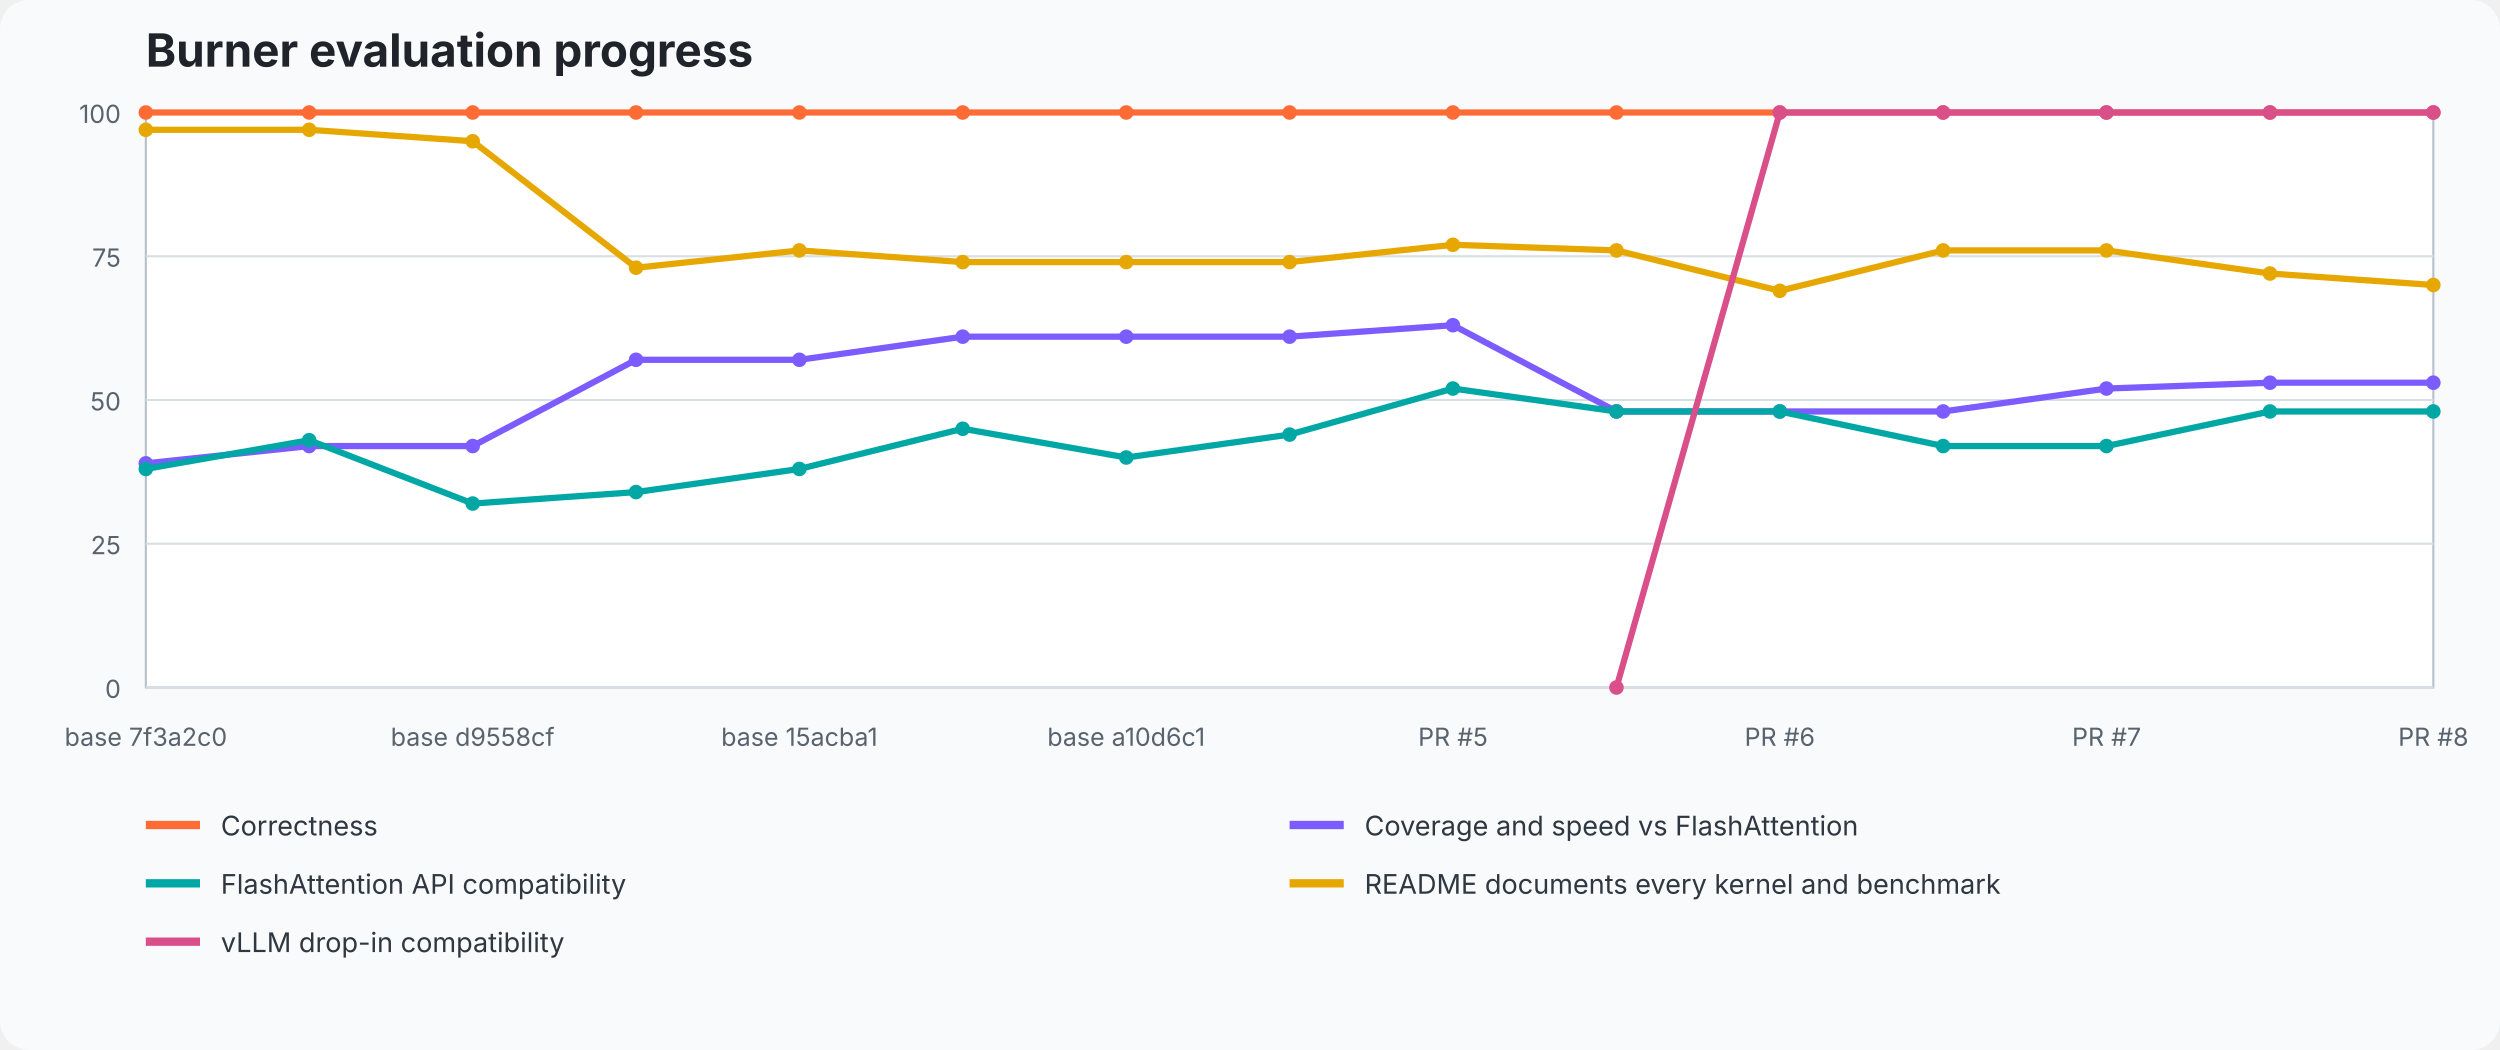
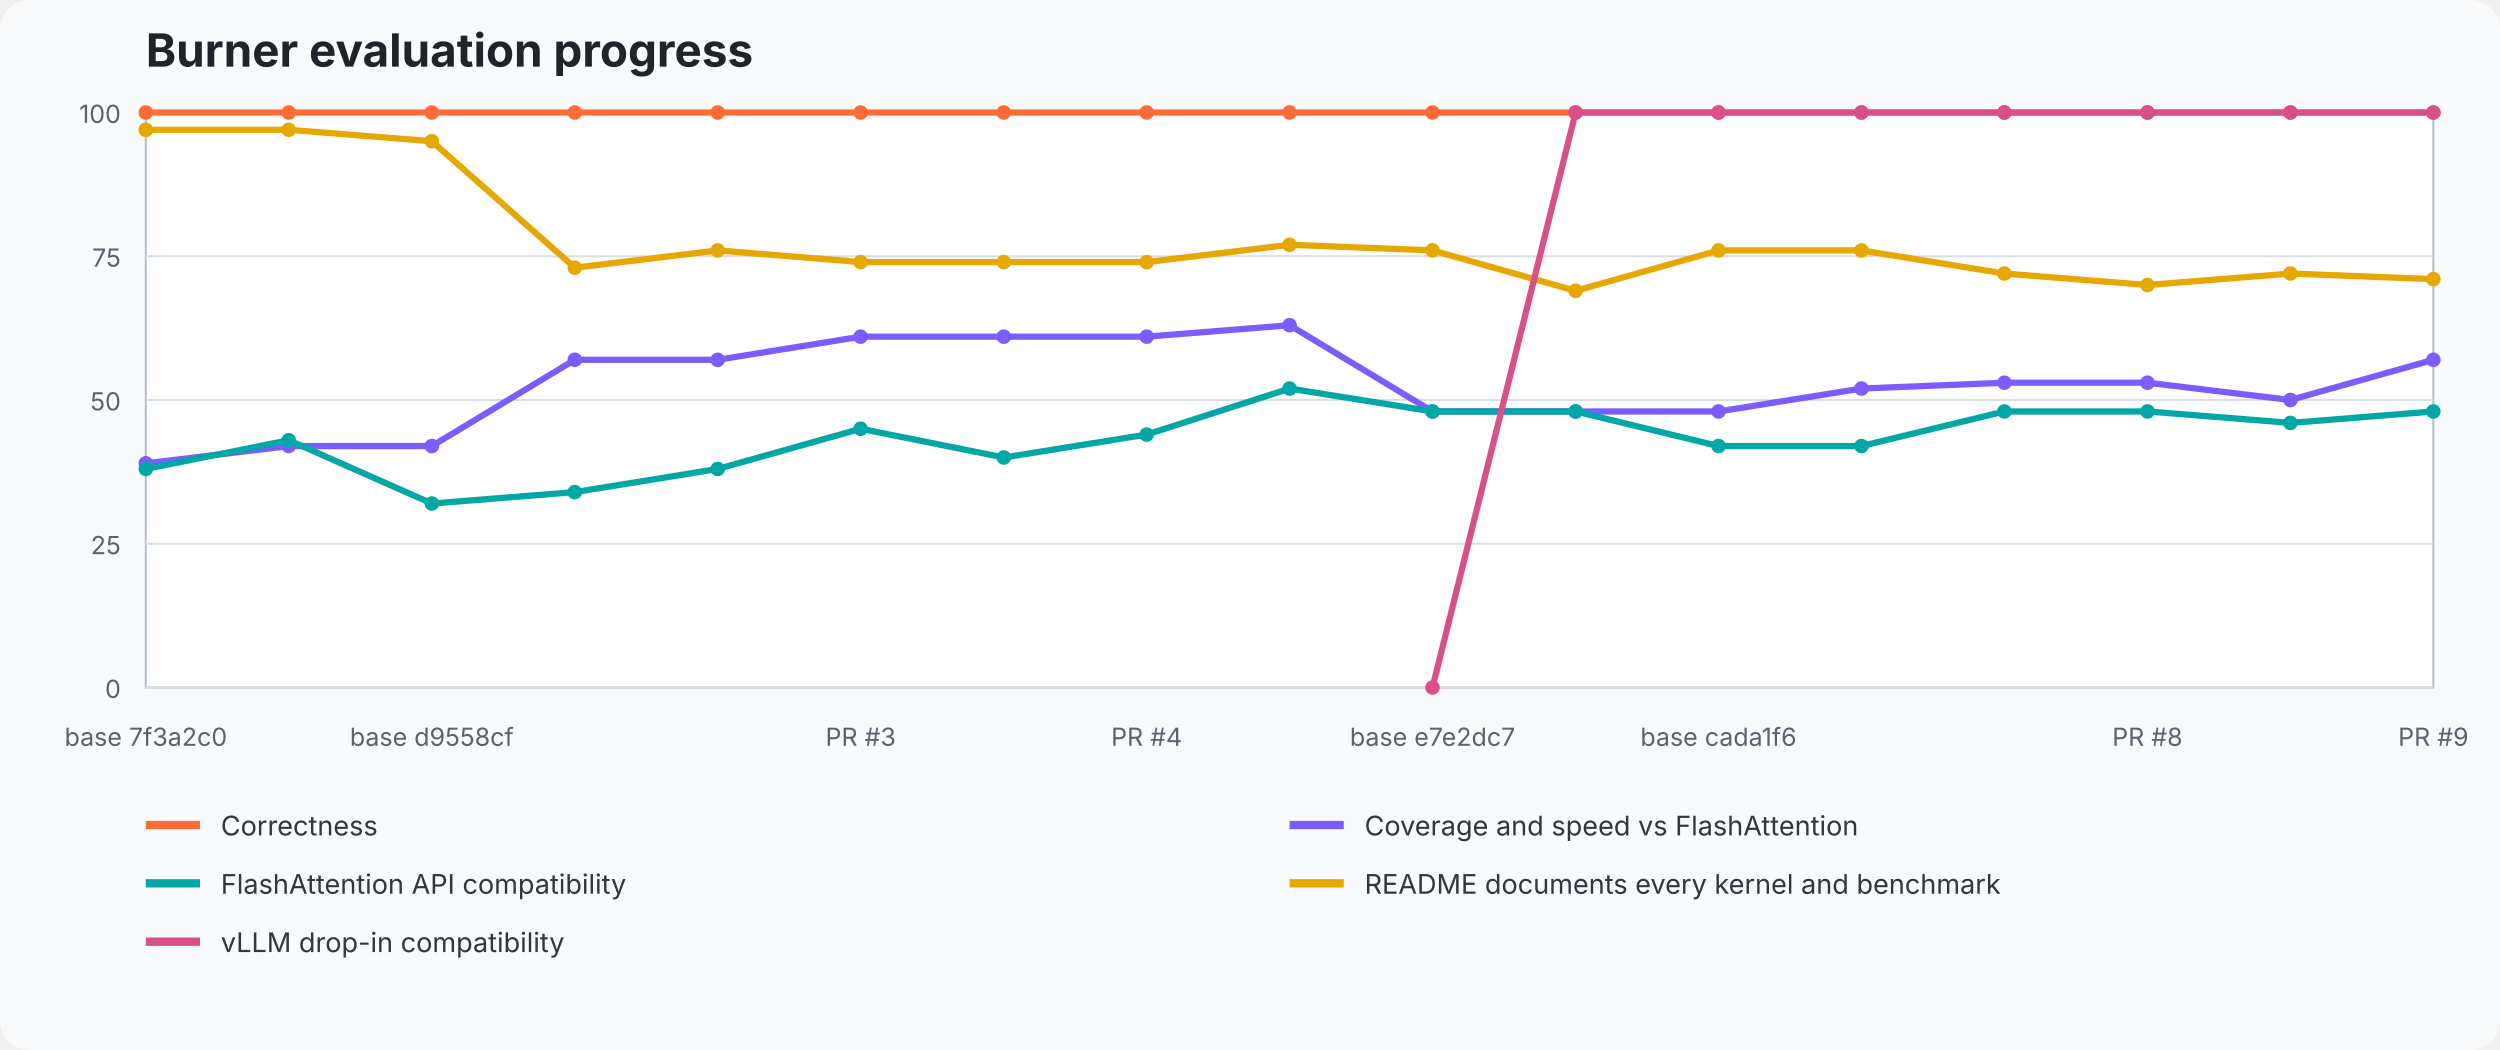
<svg xmlns="http://www.w3.org/2000/svg" width="1200" height="504" viewBox="0 0 1200 504" role="img" aria-labelledby="title desc">
  <style>text{font-family:ui-sans-serif,system-ui,-apple-system,BlinkMacSystemFont,"Segoe UI",sans-serif}.title{font-size:22px;font-weight:700;fill:#20242a}.axis{font-size:12px;fill:#59636e}.legend{font-size:13px;fill:#2f3740}.grid{stroke:#d8dee5;stroke-width:1}.plot{fill:#fff;stroke:#b7c0ca}</style>
  <rect width="100%" height="100%" fill="#f8fafc" rx="14" />
  <text x="70" y="32" class="title">Burner evaluation progress</text>
  <rect x="70" y="54" width="1098" height="276" class="plot" />
  <line x1="70" y1="330" x2="1168" y2="330" class="grid" />
  <text x="58" y="335" text-anchor="end" class="axis">0</text>
  <line x1="70" y1="261" x2="1168" y2="261" class="grid" />
  <text x="58" y="266" text-anchor="end" class="axis">25</text>
  <line x1="70" y1="192" x2="1168" y2="192" class="grid" />
  <text x="58" y="197" text-anchor="end" class="axis">50</text>
  <line x1="70" y1="123" x2="1168" y2="123" class="grid" />
  <text x="58" y="128" text-anchor="end" class="axis">75</text>
  <line x1="70" y1="54" x2="1168" y2="54" class="grid" />
  <text x="58" y="59" text-anchor="end" class="axis">100</text>
-   <polyline points="70.0,54.0 148.4,54.0 226.9,54.0 305.3,54.0 383.7,54.0 462.1,54.0 540.6,54.0 619.0,54.0 697.4,54.0 775.9,54.0 854.3,54.0 932.7,54.0 1011.1,54.0 1089.6,54.0 1168.0,54.0" fill="none" stroke="#ff6b35" stroke-width="3" stroke-linejoin="round" stroke-linecap="round" />
+   <polyline points="70.0,54.0 138.6,54.0 207.3,54.0 275.9,54.0 344.5,54.0 413.1,54.0 481.8,54.0 550.4,54.0 619.0,54.0 687.6,54.0 756.3,54.0 824.9,54.0 893.5,54.0 962.1,54.0 1030.8,54.0 1099.4,54.0 1168.0,54.0" fill="none" stroke="#ff6b35" stroke-width="3" stroke-linejoin="round" stroke-linecap="round" />
  <circle cx="70.0" cy="54.0" r="3.5" fill="#ff6b35" />
-   <circle cx="148.4" cy="54.0" r="3.5" fill="#ff6b35" />
-   <circle cx="226.9" cy="54.0" r="3.5" fill="#ff6b35" />
-   <circle cx="305.3" cy="54.0" r="3.5" fill="#ff6b35" />
-   <circle cx="383.7" cy="54.0" r="3.5" fill="#ff6b35" />
-   <circle cx="462.1" cy="54.0" r="3.5" fill="#ff6b35" />
-   <circle cx="540.6" cy="54.0" r="3.5" fill="#ff6b35" />
+   <circle cx="138.6" cy="54.0" r="3.5" fill="#ff6b35" />
+   <circle cx="207.3" cy="54.0" r="3.5" fill="#ff6b35" />
+   <circle cx="275.9" cy="54.0" r="3.5" fill="#ff6b35" />
+   <circle cx="344.5" cy="54.0" r="3.5" fill="#ff6b35" />
+   <circle cx="413.1" cy="54.0" r="3.5" fill="#ff6b35" />
+   <circle cx="481.8" cy="54.0" r="3.5" fill="#ff6b35" />
+   <circle cx="550.4" cy="54.0" r="3.5" fill="#ff6b35" />
  <circle cx="619.0" cy="54.0" r="3.5" fill="#ff6b35" />
-   <circle cx="697.4" cy="54.0" r="3.5" fill="#ff6b35" />
-   <circle cx="775.9" cy="54.0" r="3.5" fill="#ff6b35" />
-   <circle cx="854.3" cy="54.0" r="3.5" fill="#ff6b35" />
-   <circle cx="932.7" cy="54.0" r="3.5" fill="#ff6b35" />
-   <circle cx="1011.1" cy="54.0" r="3.5" fill="#ff6b35" />
-   <circle cx="1089.6" cy="54.0" r="3.5" fill="#ff6b35" />
+   <circle cx="687.6" cy="54.0" r="3.5" fill="#ff6b35" />
+   <circle cx="756.3" cy="54.0" r="3.5" fill="#ff6b35" />
+   <circle cx="824.9" cy="54.0" r="3.5" fill="#ff6b35" />
+   <circle cx="893.5" cy="54.0" r="3.5" fill="#ff6b35" />
+   <circle cx="962.1" cy="54.0" r="3.5" fill="#ff6b35" />
+   <circle cx="1030.8" cy="54.0" r="3.5" fill="#ff6b35" />
+   <circle cx="1099.4" cy="54.0" r="3.5" fill="#ff6b35" />
  <circle cx="1168.0" cy="54.0" r="3.5" fill="#ff6b35" />
-   <polyline points="70.0,222.4 148.4,214.1 226.9,214.1 305.3,172.7 383.7,172.7 462.1,161.6 540.6,161.6 619.0,161.6 697.4,156.1 775.9,197.5 854.3,197.5 932.7,197.5 1011.1,186.5 1089.6,183.7 1168.0,183.7" fill="none" stroke="#7c5cff" stroke-width="3" stroke-linejoin="round" stroke-linecap="round" />
+   <polyline points="70.0,222.4 138.6,214.1 207.3,214.1 275.9,172.7 344.5,172.7 413.1,161.6 481.8,161.6 550.4,161.6 619.0,156.1 687.6,197.5 756.3,197.5 824.9,197.5 893.5,186.5 962.1,183.7 1030.8,183.7 1099.4,192.0 1168.0,172.7" fill="none" stroke="#7c5cff" stroke-width="3" stroke-linejoin="round" stroke-linecap="round" />
  <circle cx="70.0" cy="222.4" r="3.5" fill="#7c5cff" />
-   <circle cx="148.4" cy="214.1" r="3.5" fill="#7c5cff" />
-   <circle cx="226.9" cy="214.1" r="3.5" fill="#7c5cff" />
-   <circle cx="305.3" cy="172.7" r="3.5" fill="#7c5cff" />
-   <circle cx="383.7" cy="172.7" r="3.5" fill="#7c5cff" />
-   <circle cx="462.1" cy="161.6" r="3.5" fill="#7c5cff" />
-   <circle cx="540.6" cy="161.6" r="3.5" fill="#7c5cff" />
-   <circle cx="619.0" cy="161.6" r="3.5" fill="#7c5cff" />
-   <circle cx="697.4" cy="156.1" r="3.5" fill="#7c5cff" />
-   <circle cx="775.9" cy="197.5" r="3.5" fill="#7c5cff" />
-   <circle cx="854.3" cy="197.5" r="3.5" fill="#7c5cff" />
-   <circle cx="932.7" cy="197.5" r="3.5" fill="#7c5cff" />
-   <circle cx="1011.1" cy="186.5" r="3.5" fill="#7c5cff" />
-   <circle cx="1089.6" cy="183.7" r="3.5" fill="#7c5cff" />
-   <circle cx="1168.0" cy="183.7" r="3.5" fill="#7c5cff" />
-   <polyline points="70.0,225.1 148.4,211.3 226.9,241.7 305.3,236.2 383.7,225.1 462.1,205.8 540.6,219.6 619.0,208.6 697.4,186.5 775.9,197.5 854.3,197.5 932.7,214.1 1011.1,214.1 1089.6,197.5 1168.0,197.5" fill="none" stroke="#00a7a5" stroke-width="3" stroke-linejoin="round" stroke-linecap="round" />
+   <circle cx="138.6" cy="214.1" r="3.5" fill="#7c5cff" />
+   <circle cx="207.3" cy="214.1" r="3.5" fill="#7c5cff" />
+   <circle cx="275.9" cy="172.7" r="3.5" fill="#7c5cff" />
+   <circle cx="344.5" cy="172.7" r="3.5" fill="#7c5cff" />
+   <circle cx="413.1" cy="161.6" r="3.5" fill="#7c5cff" />
+   <circle cx="481.8" cy="161.6" r="3.5" fill="#7c5cff" />
+   <circle cx="550.4" cy="161.6" r="3.5" fill="#7c5cff" />
+   <circle cx="619.0" cy="156.1" r="3.5" fill="#7c5cff" />
+   <circle cx="687.6" cy="197.5" r="3.5" fill="#7c5cff" />
+   <circle cx="756.3" cy="197.5" r="3.5" fill="#7c5cff" />
+   <circle cx="824.9" cy="197.5" r="3.5" fill="#7c5cff" />
+   <circle cx="893.5" cy="186.5" r="3.5" fill="#7c5cff" />
+   <circle cx="962.1" cy="183.7" r="3.5" fill="#7c5cff" />
+   <circle cx="1030.8" cy="183.7" r="3.5" fill="#7c5cff" />
+   <circle cx="1099.4" cy="192.0" r="3.5" fill="#7c5cff" />
+   <circle cx="1168.0" cy="172.7" r="3.5" fill="#7c5cff" />
+   <polyline points="70.0,225.1 138.6,211.3 207.3,241.7 275.9,236.2 344.5,225.1 413.1,205.8 481.8,219.6 550.4,208.6 619.0,186.5 687.6,197.5 756.3,197.5 824.9,214.1 893.5,214.1 962.1,197.5 1030.8,197.5 1099.4,203.0 1168.0,197.5" fill="none" stroke="#00a7a5" stroke-width="3" stroke-linejoin="round" stroke-linecap="round" />
  <circle cx="70.0" cy="225.1" r="3.5" fill="#00a7a5" />
-   <circle cx="148.4" cy="211.3" r="3.5" fill="#00a7a5" />
-   <circle cx="226.9" cy="241.7" r="3.5" fill="#00a7a5" />
-   <circle cx="305.3" cy="236.2" r="3.5" fill="#00a7a5" />
-   <circle cx="383.7" cy="225.1" r="3.5" fill="#00a7a5" />
-   <circle cx="462.1" cy="205.8" r="3.5" fill="#00a7a5" />
-   <circle cx="540.6" cy="219.6" r="3.5" fill="#00a7a5" />
-   <circle cx="619.0" cy="208.6" r="3.5" fill="#00a7a5" />
-   <circle cx="697.4" cy="186.5" r="3.5" fill="#00a7a5" />
-   <circle cx="775.9" cy="197.5" r="3.5" fill="#00a7a5" />
-   <circle cx="854.3" cy="197.5" r="3.5" fill="#00a7a5" />
-   <circle cx="932.7" cy="214.1" r="3.5" fill="#00a7a5" />
-   <circle cx="1011.1" cy="214.1" r="3.5" fill="#00a7a5" />
-   <circle cx="1089.6" cy="197.5" r="3.5" fill="#00a7a5" />
+   <circle cx="138.6" cy="211.3" r="3.5" fill="#00a7a5" />
+   <circle cx="207.3" cy="241.7" r="3.5" fill="#00a7a5" />
+   <circle cx="275.9" cy="236.2" r="3.5" fill="#00a7a5" />
+   <circle cx="344.5" cy="225.1" r="3.5" fill="#00a7a5" />
+   <circle cx="413.1" cy="205.8" r="3.5" fill="#00a7a5" />
+   <circle cx="481.8" cy="219.6" r="3.5" fill="#00a7a5" />
+   <circle cx="550.4" cy="208.6" r="3.5" fill="#00a7a5" />
+   <circle cx="619.0" cy="186.5" r="3.5" fill="#00a7a5" />
+   <circle cx="687.6" cy="197.5" r="3.5" fill="#00a7a5" />
+   <circle cx="756.3" cy="197.5" r="3.5" fill="#00a7a5" />
+   <circle cx="824.9" cy="214.1" r="3.5" fill="#00a7a5" />
+   <circle cx="893.5" cy="214.1" r="3.5" fill="#00a7a5" />
+   <circle cx="962.1" cy="197.5" r="3.5" fill="#00a7a5" />
+   <circle cx="1030.8" cy="197.5" r="3.5" fill="#00a7a5" />
+   <circle cx="1099.4" cy="203.0" r="3.5" fill="#00a7a5" />
  <circle cx="1168.0" cy="197.5" r="3.5" fill="#00a7a5" />
-   <polyline points="70.0,62.3 148.4,62.3 226.9,67.8 305.3,128.5 383.7,120.2 462.1,125.8 540.6,125.8 619.0,125.8 697.4,117.5 775.9,120.2 854.3,139.6 932.7,120.2 1011.1,120.2 1089.6,131.3 1168.0,136.8" fill="none" stroke="#e6a700" stroke-width="3" stroke-linejoin="round" stroke-linecap="round" />
+   <polyline points="70.0,62.3 138.6,62.3 207.3,67.8 275.9,128.5 344.5,120.2 413.1,125.8 481.8,125.8 550.4,125.8 619.0,117.5 687.6,120.2 756.3,139.6 824.9,120.2 893.5,120.2 962.1,131.3 1030.8,136.8 1099.4,131.3 1168.0,134.0" fill="none" stroke="#e6a700" stroke-width="3" stroke-linejoin="round" stroke-linecap="round" />
  <circle cx="70.0" cy="62.3" r="3.5" fill="#e6a700" />
-   <circle cx="148.4" cy="62.3" r="3.5" fill="#e6a700" />
-   <circle cx="226.9" cy="67.8" r="3.5" fill="#e6a700" />
-   <circle cx="305.3" cy="128.5" r="3.5" fill="#e6a700" />
-   <circle cx="383.7" cy="120.2" r="3.5" fill="#e6a700" />
-   <circle cx="462.1" cy="125.8" r="3.5" fill="#e6a700" />
-   <circle cx="540.6" cy="125.8" r="3.5" fill="#e6a700" />
-   <circle cx="619.0" cy="125.8" r="3.5" fill="#e6a700" />
-   <circle cx="697.4" cy="117.5" r="3.5" fill="#e6a700" />
-   <circle cx="775.9" cy="120.2" r="3.5" fill="#e6a700" />
-   <circle cx="854.3" cy="139.6" r="3.5" fill="#e6a700" />
-   <circle cx="932.7" cy="120.2" r="3.5" fill="#e6a700" />
-   <circle cx="1011.1" cy="120.2" r="3.5" fill="#e6a700" />
-   <circle cx="1089.6" cy="131.3" r="3.5" fill="#e6a700" />
-   <circle cx="1168.0" cy="136.8" r="3.5" fill="#e6a700" />
-   <polyline points="775.9,330.0 854.3,54.0 932.7,54.0 1011.1,54.0 1089.6,54.0 1168.0,54.0" fill="none" stroke="#d94f8a" stroke-width="3" stroke-linejoin="round" stroke-linecap="round" />
-   <circle cx="775.9" cy="330.0" r="3.5" fill="#d94f8a" />
-   <circle cx="854.3" cy="54.0" r="3.5" fill="#d94f8a" />
-   <circle cx="932.7" cy="54.0" r="3.5" fill="#d94f8a" />
-   <circle cx="1011.1" cy="54.0" r="3.5" fill="#d94f8a" />
-   <circle cx="1089.6" cy="54.0" r="3.5" fill="#d94f8a" />
+   <circle cx="138.6" cy="62.3" r="3.5" fill="#e6a700" />
+   <circle cx="207.3" cy="67.8" r="3.5" fill="#e6a700" />
+   <circle cx="275.9" cy="128.5" r="3.5" fill="#e6a700" />
+   <circle cx="344.5" cy="120.2" r="3.5" fill="#e6a700" />
+   <circle cx="413.1" cy="125.8" r="3.5" fill="#e6a700" />
+   <circle cx="481.8" cy="125.8" r="3.5" fill="#e6a700" />
+   <circle cx="550.4" cy="125.8" r="3.5" fill="#e6a700" />
+   <circle cx="619.0" cy="117.5" r="3.5" fill="#e6a700" />
+   <circle cx="687.6" cy="120.2" r="3.5" fill="#e6a700" />
+   <circle cx="756.3" cy="139.6" r="3.5" fill="#e6a700" />
+   <circle cx="824.9" cy="120.2" r="3.5" fill="#e6a700" />
+   <circle cx="893.5" cy="120.2" r="3.5" fill="#e6a700" />
+   <circle cx="962.1" cy="131.3" r="3.5" fill="#e6a700" />
+   <circle cx="1030.8" cy="136.8" r="3.5" fill="#e6a700" />
+   <circle cx="1099.4" cy="131.3" r="3.5" fill="#e6a700" />
+   <circle cx="1168.0" cy="134.0" r="3.5" fill="#e6a700" />
+   <polyline points="687.6,330.0 756.3,54.0 824.9,54.0 893.5,54.0 962.1,54.0 1030.8,54.0 1099.4,54.0 1168.0,54.0" fill="none" stroke="#d94f8a" stroke-width="3" stroke-linejoin="round" stroke-linecap="round" />
+   <circle cx="687.6" cy="330.0" r="3.5" fill="#d94f8a" />
+   <circle cx="756.3" cy="54.0" r="3.5" fill="#d94f8a" />
+   <circle cx="824.9" cy="54.0" r="3.5" fill="#d94f8a" />
+   <circle cx="893.5" cy="54.0" r="3.5" fill="#d94f8a" />
+   <circle cx="962.1" cy="54.0" r="3.5" fill="#d94f8a" />
+   <circle cx="1030.8" cy="54.0" r="3.5" fill="#d94f8a" />
+   <circle cx="1099.4" cy="54.0" r="3.5" fill="#d94f8a" />
  <circle cx="1168.0" cy="54.0" r="3.5" fill="#d94f8a" />
  <text x="70" y="358" text-anchor="middle" class="axis">base 7f3a2c0</text>
-   <text x="226.857" y="358" text-anchor="middle" class="axis">base d9558cf</text>
-   <text x="383.714" y="358" text-anchor="middle" class="axis">base 15acba1</text>
-   <text x="540.571" y="358" text-anchor="middle" class="axis">base a10d6c1</text>
-   <text x="697.429" y="358" text-anchor="middle" class="axis">PR #5</text>
-   <text x="854.286" y="358" text-anchor="middle" class="axis">PR #6</text>
-   <text x="1011.143" y="358" text-anchor="middle" class="axis">PR #7</text>
-   <text x="1168" y="358" text-anchor="middle" class="axis">PR #8</text>
+   <text x="207.25" y="358" text-anchor="middle" class="axis">base d9558cf</text>
+   <text x="413.125" y="358" text-anchor="middle" class="axis">PR #3</text>
+   <text x="550.375" y="358" text-anchor="middle" class="axis">PR #4</text>
+   <text x="687.625" y="358" text-anchor="middle" class="axis">base e7e2dc7</text>
+   <text x="824.875" y="358" text-anchor="middle" class="axis">base cada1f6</text>
+   <text x="1030.75" y="358" text-anchor="middle" class="axis">PR #8</text>
+   <text x="1168" y="358" text-anchor="middle" class="axis">PR #9</text>
  <line x1="70" y1="396" x2="96" y2="396" stroke="#ff6b35" stroke-width="4" />
  <text x="106" y="401" class="legend">Correctness</text>
  <line x1="619" y1="396" x2="645" y2="396" stroke="#7c5cff" stroke-width="4" />
  <text x="655" y="401" class="legend">Coverage and speed vs FlashAttention</text>
  <line x1="70" y1="424" x2="96" y2="424" stroke="#00a7a5" stroke-width="4" />
  <text x="106" y="429" class="legend">FlashAttention API compatibility</text>
  <line x1="619" y1="424" x2="645" y2="424" stroke="#e6a700" stroke-width="4" />
  <text x="655" y="429" class="legend">README documents every kernel and benchmark</text>
  <line x1="70" y1="452" x2="96" y2="452" stroke="#d94f8a" stroke-width="4" />
  <text x="106" y="457" class="legend">vLLM drop-in compatibility</text>
</svg>
